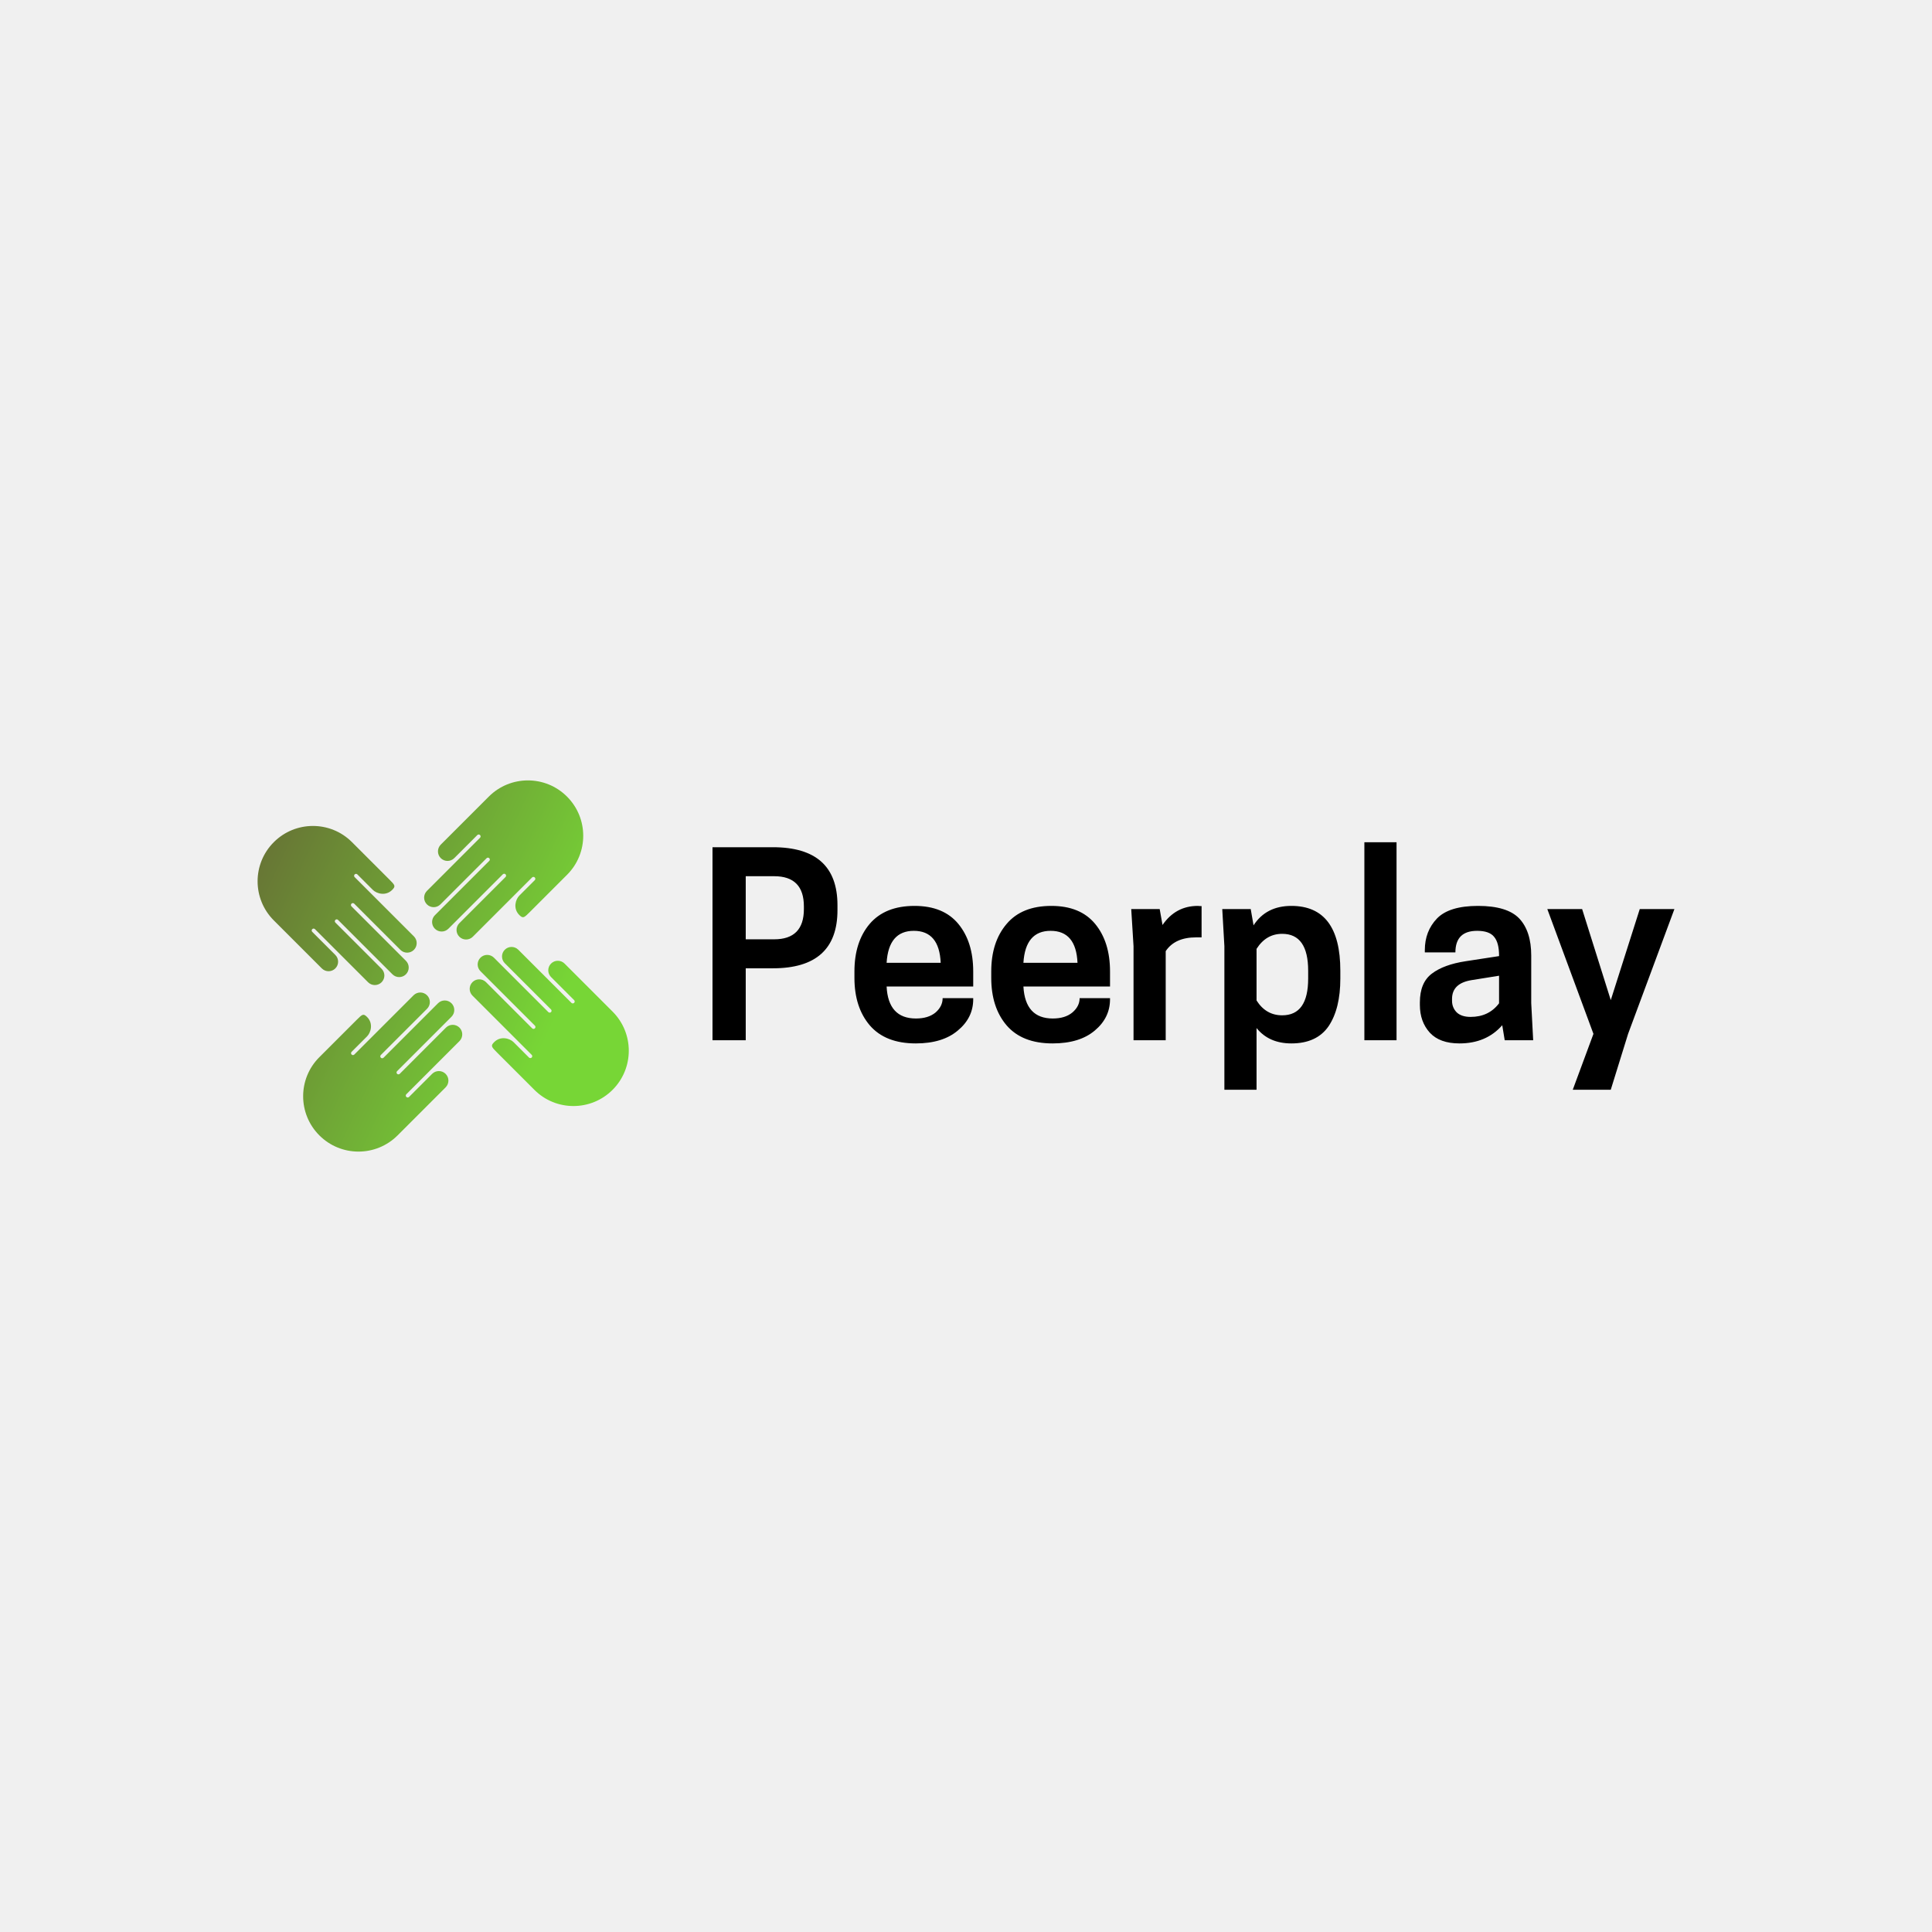
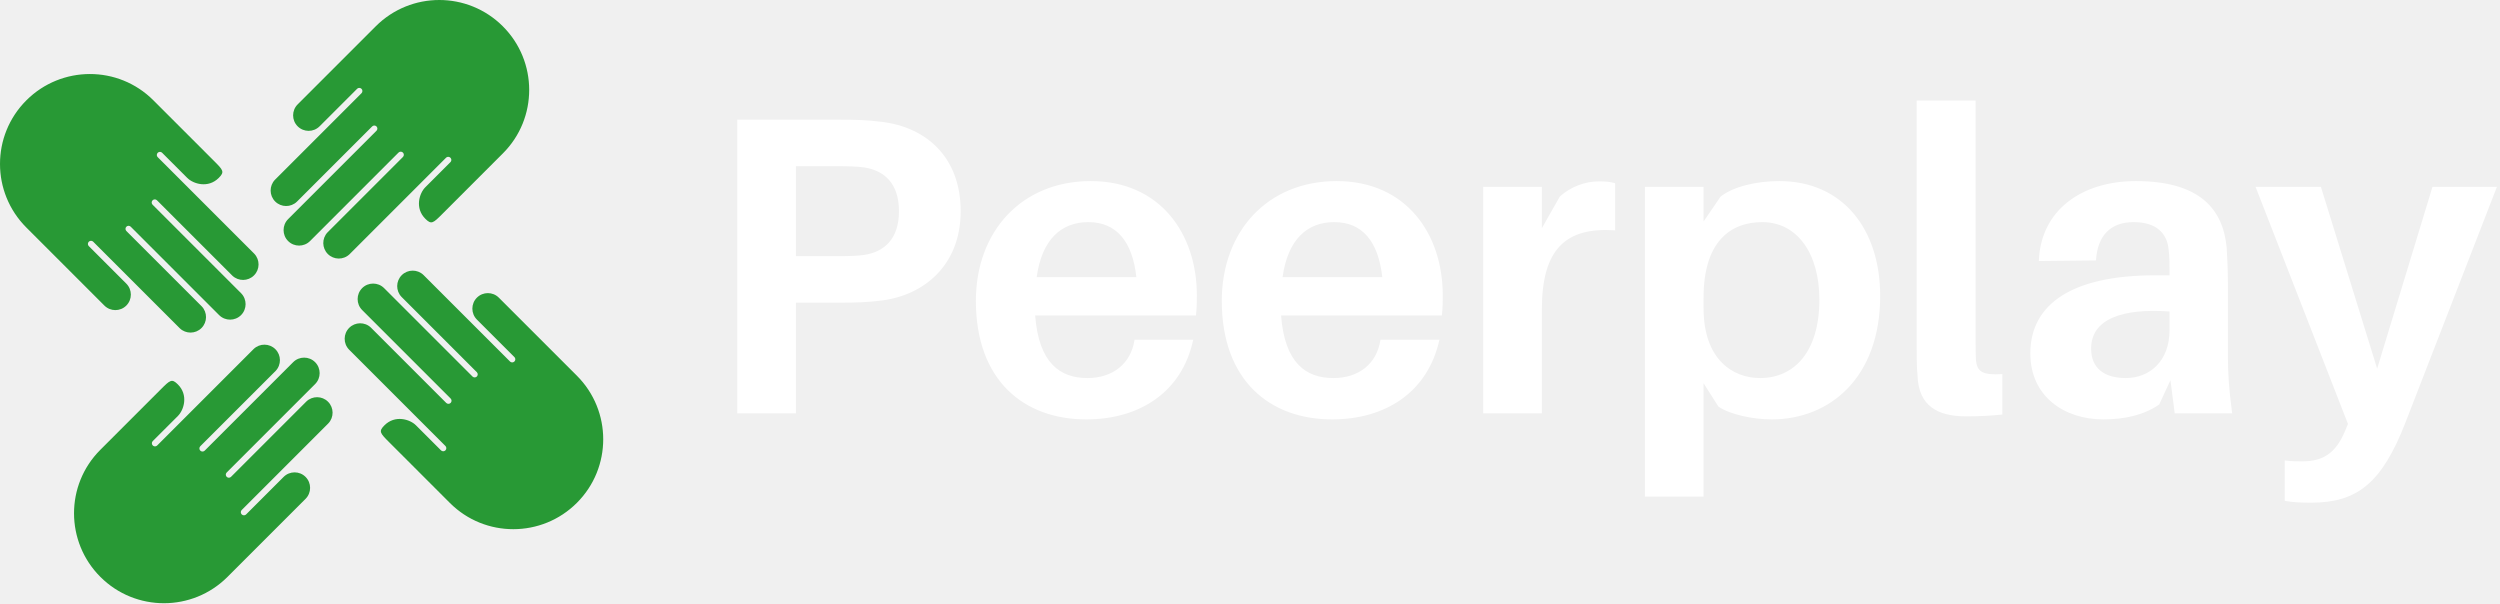
- <svg xmlns="http://www.w3.org/2000/svg" data-v-fde0c5aa="" viewBox="0 0 300 300" class="iconLeft">
-   <defs data-v-fde0c5aa="" />
-   <rect data-v-fde0c5aa="" fill="transparent" x="0" y="0" width="300px" height="300px" class="logo-background-square" />
-   <defs data-v-fde0c5aa="" />
-   <g data-v-fde0c5aa="" id="8f6078db-4b75-408d-92c2-50a32bcdda73" fill="#000000" transform="matrix(2.74463,0,0,2.74463,108.3043,132.7088)">
-     <path d="M4.27 6.43L2.73 6.43L2.73 10.50L0.85 10.50L0.85-0.42L4.27-0.42L4.27-0.42Q7.92-0.42 7.92 2.86L7.92 2.86L7.92 3.14L7.92 3.14Q7.92 6.43 4.27 6.43L4.27 6.43ZM2.73 1.22L2.73 4.79L4.34 4.79L4.34 4.79Q6.02 4.79 6.02 3.08L6.02 3.08L6.02 2.93L6.02 2.93Q6.02 1.22 4.34 1.22L4.34 1.22L2.73 1.22ZM15.60 6.61L15.60 7.46L10.70 7.46L10.70 7.46Q10.79 9.27 12.36 9.27L12.36 9.27L12.36 9.27Q13.06 9.27 13.47 8.93L13.47 8.93L13.47 8.93Q13.87 8.58 13.87 8.12L13.87 8.12L15.60 8.12L15.60 8.18L15.60 8.18Q15.60 9.23 14.73 9.95L14.73 9.95L14.73 9.95Q13.87 10.68 12.35 10.68L12.35 10.68L12.35 10.68Q10.63 10.68 9.75 9.66L9.75 9.66L9.75 9.66Q8.88 8.64 8.88 6.97L8.88 6.97L8.88 6.61L8.88 6.61Q8.88 4.94 9.74 3.92L9.74 3.92L9.74 3.92Q10.61 2.90 12.28 2.90L12.28 2.90L12.28 2.90Q13.92 2.90 14.76 3.92L14.76 3.92L14.76 3.92Q15.60 4.94 15.60 6.61L15.60 6.61ZM12.24 4.31L12.24 4.31L12.24 4.31Q10.81 4.31 10.70 6.12L10.70 6.12L13.76 6.12L13.76 6.12Q13.68 4.31 12.24 4.31ZM23.34 6.61L23.34 7.46L18.44 7.46L18.44 7.46Q18.54 9.27 20.10 9.27L20.10 9.27L20.10 9.27Q20.80 9.27 21.21 8.93L21.21 8.93L21.21 8.93Q21.62 8.58 21.62 8.12L21.62 8.12L23.34 8.12L23.34 8.18L23.34 8.18Q23.34 9.23 22.48 9.95L22.48 9.95L22.48 9.95Q21.62 10.68 20.09 10.68L20.09 10.68L20.09 10.68Q18.37 10.68 17.49 9.66L17.49 9.66L17.49 9.66Q16.62 8.64 16.62 6.97L16.62 6.97L16.62 6.61L16.62 6.61Q16.62 4.94 17.49 3.92L17.49 3.92L17.49 3.92Q18.35 2.90 20.02 2.90L20.02 2.90L20.02 2.90Q21.66 2.90 22.50 3.92L22.50 3.92L22.50 3.92Q23.34 4.94 23.34 6.61L23.34 6.61ZM19.98 4.31L19.98 4.31L19.98 4.31Q18.55 4.31 18.44 6.12L18.44 6.12L21.50 6.12L21.50 6.12Q21.42 4.31 19.98 4.31ZM28.31 2.90L28.31 2.90L28.31 2.90Q28.35 2.90 28.43 2.91L28.43 2.91L28.43 2.91Q28.50 2.91 28.52 2.91L28.52 2.91L28.52 4.68L28.21 4.68L28.21 4.68Q27.01 4.68 26.49 5.46L26.49 5.46L26.49 10.50L24.67 10.50L24.67 5.18L24.54 3.08L26.15 3.08L26.31 3.98L26.31 3.98Q27.05 2.90 28.31 2.90ZM33.60 10.68L33.60 10.68L33.60 10.68Q32.33 10.68 31.63 9.81L31.63 9.81L31.63 13.30L29.81 13.30L29.81 5.18L29.69 3.08L31.30 3.08L31.46 4.00L31.46 4.00Q32.17 2.90 33.60 2.90L33.60 2.90L33.60 2.90Q36.37 2.90 36.37 6.57L36.37 6.57L36.37 7.01L36.37 7.01Q36.37 8.71 35.71 9.70L35.71 9.70L35.71 9.70Q35.04 10.68 33.60 10.68ZM31.63 5.33L31.63 5.33L31.63 8.25L31.63 8.25Q32.16 9.09 33.08 9.09L33.08 9.09L33.08 9.09Q34.55 9.09 34.55 7.01L34.55 7.01L34.55 6.57L34.55 6.57Q34.55 4.48 33.08 4.48L33.08 4.48L33.08 4.48Q32.17 4.48 31.63 5.33ZM39.55 10.50L37.73 10.50L37.73-0.70L39.55-0.70L39.55 10.50ZM47.28 10.50L45.67 10.50L45.53 9.65L45.53 9.65Q44.63 10.68 43.11 10.68L43.11 10.68L43.11 10.68Q41.99 10.68 41.43 10.07L41.43 10.07L41.43 10.07Q40.87 9.45 40.87 8.50L40.87 8.50L40.87 8.36L40.87 8.36Q40.87 7.24 41.55 6.73L41.55 6.73L41.55 6.73Q42.22 6.22 43.46 6.03L43.46 6.03L45.35 5.74L45.35 5.71L45.35 5.71Q45.35 4.98 45.07 4.65L45.07 4.65L45.07 4.65Q44.80 4.31 44.11 4.31L44.11 4.31L44.11 4.31Q42.88 4.31 42.88 5.53L42.88 5.53L41.15 5.53L41.15 5.40L41.15 5.40Q41.15 4.33 41.84 3.61L41.84 3.61L41.84 3.61Q42.53 2.90 44.16 2.90L44.16 2.90L44.16 2.90Q45.81 2.90 46.49 3.61L46.49 3.61L46.49 3.61Q47.17 4.33 47.17 5.71L47.17 5.71L47.17 8.40L47.28 10.50ZM43.74 9.18L43.74 9.18L43.74 9.18Q44.77 9.18 45.35 8.41L45.35 8.41L45.35 6.85L43.79 7.10L43.79 7.10Q42.69 7.28 42.69 8.16L42.69 8.16L42.69 8.27L42.69 8.27Q42.69 8.65 42.95 8.92L42.95 8.92L42.95 8.92Q43.22 9.18 43.74 9.18ZM50.05 3.08L51.67 8.23L53.31 3.08L55.27 3.08L52.65 10.14L51.67 13.30L49.52 13.30L50.69 10.14L48.08 3.08L50.05 3.08Z" />
+ <svg xmlns="http://www.w3.org/2000/svg" data-v-423bf9ae="" viewBox="0 0 373 90" class="iconLeft">
+   <g data-v-423bf9ae="" id="95618d30-4d5b-463c-a769-d0e0d26626c8" fill="#FFFFFF" transform="matrix(4.535147,0,0,4.535147,104.3311,0.07936724)">
+     <path d="M5.99 3.99C5.52 3.93 5.15 3.92 4.59 3.92L1.25 3.92L1.25 13.58L3.18 13.58L3.18 9.94L4.59 9.94C5.15 9.94 5.52 9.93 5.99 9.87C7.39 9.70 8.60 8.71 8.60 6.93C8.60 5.15 7.46 4.16 5.99 3.99ZM5.42 8.37C5.21 8.40 4.91 8.41 4.56 8.41L3.18 8.41L3.18 5.45L4.56 5.45C4.91 5.45 5.21 5.46 5.42 5.49C6.09 5.59 6.57 6.02 6.57 6.93C6.57 7.84 6.09 8.27 5.42 8.37ZM16.37 9.70C16.37 7.67 15.16 5.94 12.88 5.94C10.60 5.94 9.10 7.60 9.10 9.88C9.10 12.50 10.68 13.78 12.73 13.78C14.48 13.78 15.88 12.89 16.25 11.16L14.32 11.16C14.20 11.96 13.59 12.42 12.77 12.42C11.87 12.42 11.17 11.93 11.05 10.36L16.34 10.36C16.37 10.11 16.37 9.88 16.37 9.70ZM12.80 7.29C13.72 7.29 14.25 7.92 14.38 9.10L11.10 9.10C11.27 7.87 11.90 7.29 12.80 7.29ZM24.46 9.70C24.46 7.67 23.25 5.94 20.97 5.94C18.69 5.94 17.19 7.60 17.19 9.88C17.19 12.50 18.77 13.78 20.82 13.78C22.57 13.78 23.97 12.89 24.35 11.16L22.41 11.16C22.29 11.96 21.69 12.42 20.86 12.42C19.96 12.42 19.26 11.93 19.14 10.36L24.43 10.36C24.46 10.11 24.46 9.88 24.46 9.70ZM20.89 7.29C21.81 7.29 22.34 7.92 22.47 9.10L19.19 9.10C19.36 7.87 19.99 7.29 20.89 7.29ZM29.58 5.95C29.16 5.95 28.67 6.12 28.31 6.45L27.72 7.49L27.72 6.13L25.79 6.13L25.79 13.58L27.72 13.58L27.72 10.16C27.72 8.16 28.52 7.45 30.13 7.56L30.13 6.01C29.96 5.96 29.81 5.95 29.58 5.95ZM35.53 5.94C34.78 5.94 34.02 6.12 33.60 6.45L33.04 7.27L33.04 6.13L31.11 6.13L31.11 16.32L33.04 16.32L33.04 12.59L33.53 13.36C33.91 13.62 34.66 13.78 35.28 13.78C37.20 13.78 38.85 12.40 38.85 9.72C38.85 7.52 37.62 5.94 35.53 5.94ZM34.90 12.42C34.01 12.42 33.04 11.82 33.04 10.12L33.04 9.77C33.04 7.95 33.91 7.29 34.97 7.29C36.12 7.29 36.85 8.32 36.85 9.84C36.85 11.56 36.02 12.42 34.90 12.42ZM41.99 3.29L40.05 3.29L40.05 11.19C40.05 11.68 40.05 12.03 40.08 12.36C40.12 13.33 40.73 13.68 41.68 13.68C42.11 13.68 42.49 13.66 42.87 13.62L42.87 12.29C42.21 12.33 42.04 12.21 42 11.83C41.99 11.63 41.99 11.44 41.99 11.14ZM48.54 13.58L50.43 13.58C50.32 12.75 50.29 12.25 50.29 11.69L50.29 9.28C50.29 8.88 50.27 8.48 50.25 8.13C50.13 6.85 49.35 5.94 47.26 5.94C45.49 5.94 44.13 6.89 44.07 8.57L45.95 8.55C46.00 7.74 46.42 7.29 47.19 7.29C47.95 7.29 48.29 7.67 48.34 8.19C48.37 8.44 48.37 8.67 48.37 8.89L48.37 9.04L47.89 9.04C45.19 9.04 43.79 9.97 43.79 11.61C43.79 13.02 44.90 13.78 46.19 13.78C46.89 13.78 47.52 13.64 48.03 13.29L48.40 12.49ZM46.93 12.42C46.24 12.42 45.79 12.11 45.79 11.45C45.79 10.47 46.83 10.12 48.37 10.23L48.37 10.84C48.37 11.87 47.71 12.42 46.93 12.42ZM59.14 6.13L57.02 6.13L55.20 12.11L53.35 6.13L51.20 6.13L54.24 13.93L54.14 14.17C53.83 14.91 53.40 15.16 52.74 15.16C52.54 15.16 52.36 15.16 52.16 15.13L52.16 16.46C52.44 16.51 52.68 16.52 53.03 16.52C54.54 16.52 55.36 15.88 56.14 13.86Z" />
  </g>
-   <defs data-v-fde0c5aa="">
-     <linearGradient data-v-fde0c5aa="" gradientTransform="rotate(25)" id="ae4264ba-3d69-4d0a-b563-12b1507bae14" x1="0%" y1="0%" x2="100%" y2="0%">
-       <stop data-v-fde0c5aa="" offset="0%" stop-color="#666C35" stop-opacity="1" />
-       <stop data-v-fde0c5aa="" offset="100%" stop-color="#77D636" stop-opacity="1" />
-     </linearGradient>
-   </defs>
-   <g data-v-fde0c5aa="" id="7b7a4c85-bdba-495d-b903-d1831e9d759c" stroke="none" fill="url(#ae4264ba-3d69-4d0a-b563-12b1507bae14)" transform="matrix(0.6404173,0,0,0.6404173,36.79775,117.9791)">
+   <g data-v-423bf9ae="" id="f3f30aef-e6fa-469b-b0c9-b733e84b726c" transform="matrix(1.000006,0,0,1.000006,-5.000024,-5.000028)" stroke="none" fill="#289935">
    <path d="M52.014 59.034a2.315 2.315 0 0 1 0 3.272L38.813 75.507a.457.457 0 0 0 .646.646L50.7 64.911a2.314 2.314 0 0 1 3.272 3.272L41.04 81.117a.466.466 0 0 0 .657.657l5.62-5.62a2.313 2.313 0 1 1 3.273 3.272L38.943 91.072c-5.238 5.237-13.73 5.237-18.967 0-5.231-5.231-5.246-13.719-.017-18.948l9.037-9.038c1.394-1.395 1.645-1.627 2.549-.723 1.582 1.582.903 3.793 0 4.697l-3.74 3.74a.464.464 0 1 0 .656.656l14.392-14.392a2.315 2.315 0 0 1 3.273 3.273L34.884 71.578a.464.464 0 1 0 .657.657l13.2-13.2a2.315 2.315 0 0 1 3.273 0zM47.986 40.966a2.315 2.315 0 0 1 0-3.272l13.201-13.201a.457.457 0 0 0-.645-.646L49.3 35.089a2.314 2.314 0 0 1-3.272-3.272L58.96 18.883a.466.466 0 0 0-.657-.657l-5.62 5.62a2.313 2.313 0 1 1-3.273-3.272L61.057 8.928c5.238-5.237 13.73-5.237 18.967 0 5.231 5.231 5.246 13.719.017 18.948l-9.037 9.038c-1.394 1.395-1.645 1.627-2.549.723-1.582-1.582-.903-3.793 0-4.697l3.74-3.74a.464.464 0 1 0-.656-.656L57.147 42.936a2.315 2.315 0 0 1-3.273-3.273l11.242-11.241a.464.464 0 1 0-.657-.657l-13.2 13.2a2.315 2.315 0 0 1-3.273 0zM40.966 52.014a2.315 2.315 0 0 1-3.272 0L24.493 38.813a.457.457 0 0 0-.646.646L35.089 50.7a2.314 2.314 0 0 1-3.272 3.272L18.883 41.04a.466.466 0 0 0-.657.657l5.62 5.62a2.313 2.313 0 1 1-3.272 3.273L8.928 38.943c-5.237-5.238-5.237-13.73 0-18.967 5.231-5.231 13.719-5.246 18.948-.017l9.038 9.037c1.395 1.394 1.627 1.645.723 2.549-1.582 1.582-3.793.903-4.697 0l-3.74-3.74a.464.464 0 1 0-.656.656l14.392 14.392a2.315 2.315 0 0 1-3.273 3.273L28.422 34.884a.464.464 0 1 0-.657.657l13.2 13.2c.903.903.903 2.37 0 3.273zM59.034 47.986a2.315 2.315 0 0 1 3.272 0l13.201 13.201a.457.457 0 0 0 .646-.646L64.911 49.3a2.314 2.314 0 0 1 3.272-3.272L81.117 58.96a.466.466 0 0 0 .657-.657l-5.62-5.62a2.313 2.313 0 1 1 3.272-3.273l11.646 11.646c5.237 5.238 5.237 13.73 0 18.967-5.231 5.231-13.719 5.246-18.948.017l-9.038-9.037c-1.395-1.394-1.627-1.644-.723-2.548 1.582-1.583 3.793-.904 4.697 0l3.74 3.74a.464.464 0 1 0 .656-.657L57.064 57.147a2.315 2.315 0 0 1 3.273-3.273l11.241 11.242a.464.464 0 1 0 .657-.657l-13.2-13.2a2.315 2.315 0 0 1 0-3.273z" />
  </g>
</svg>
